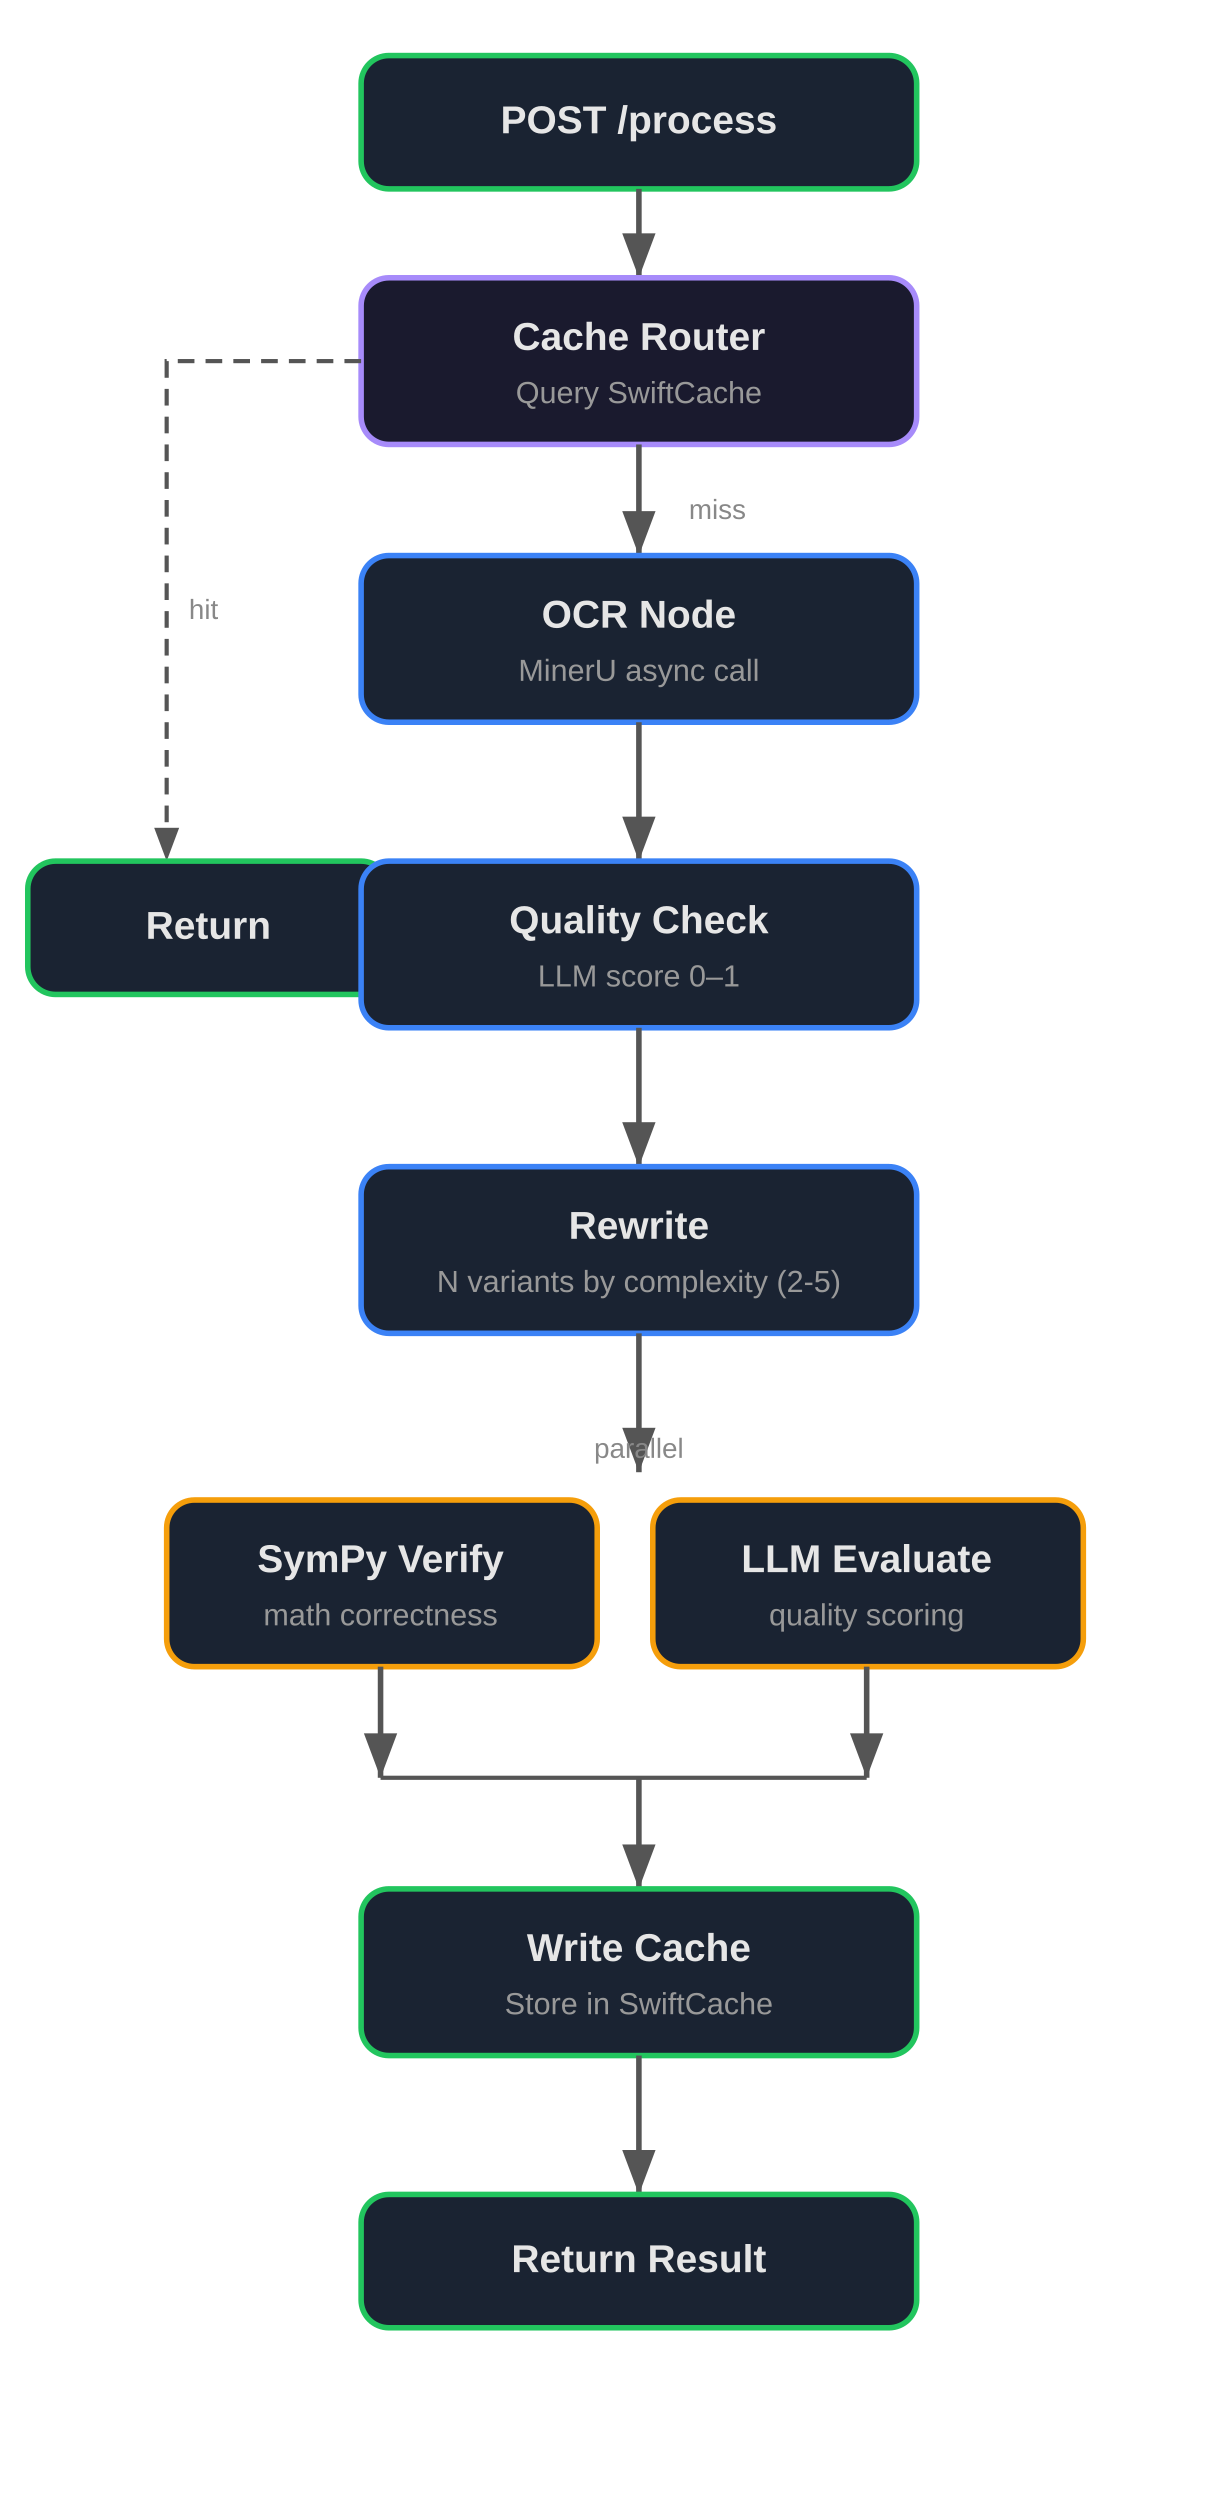
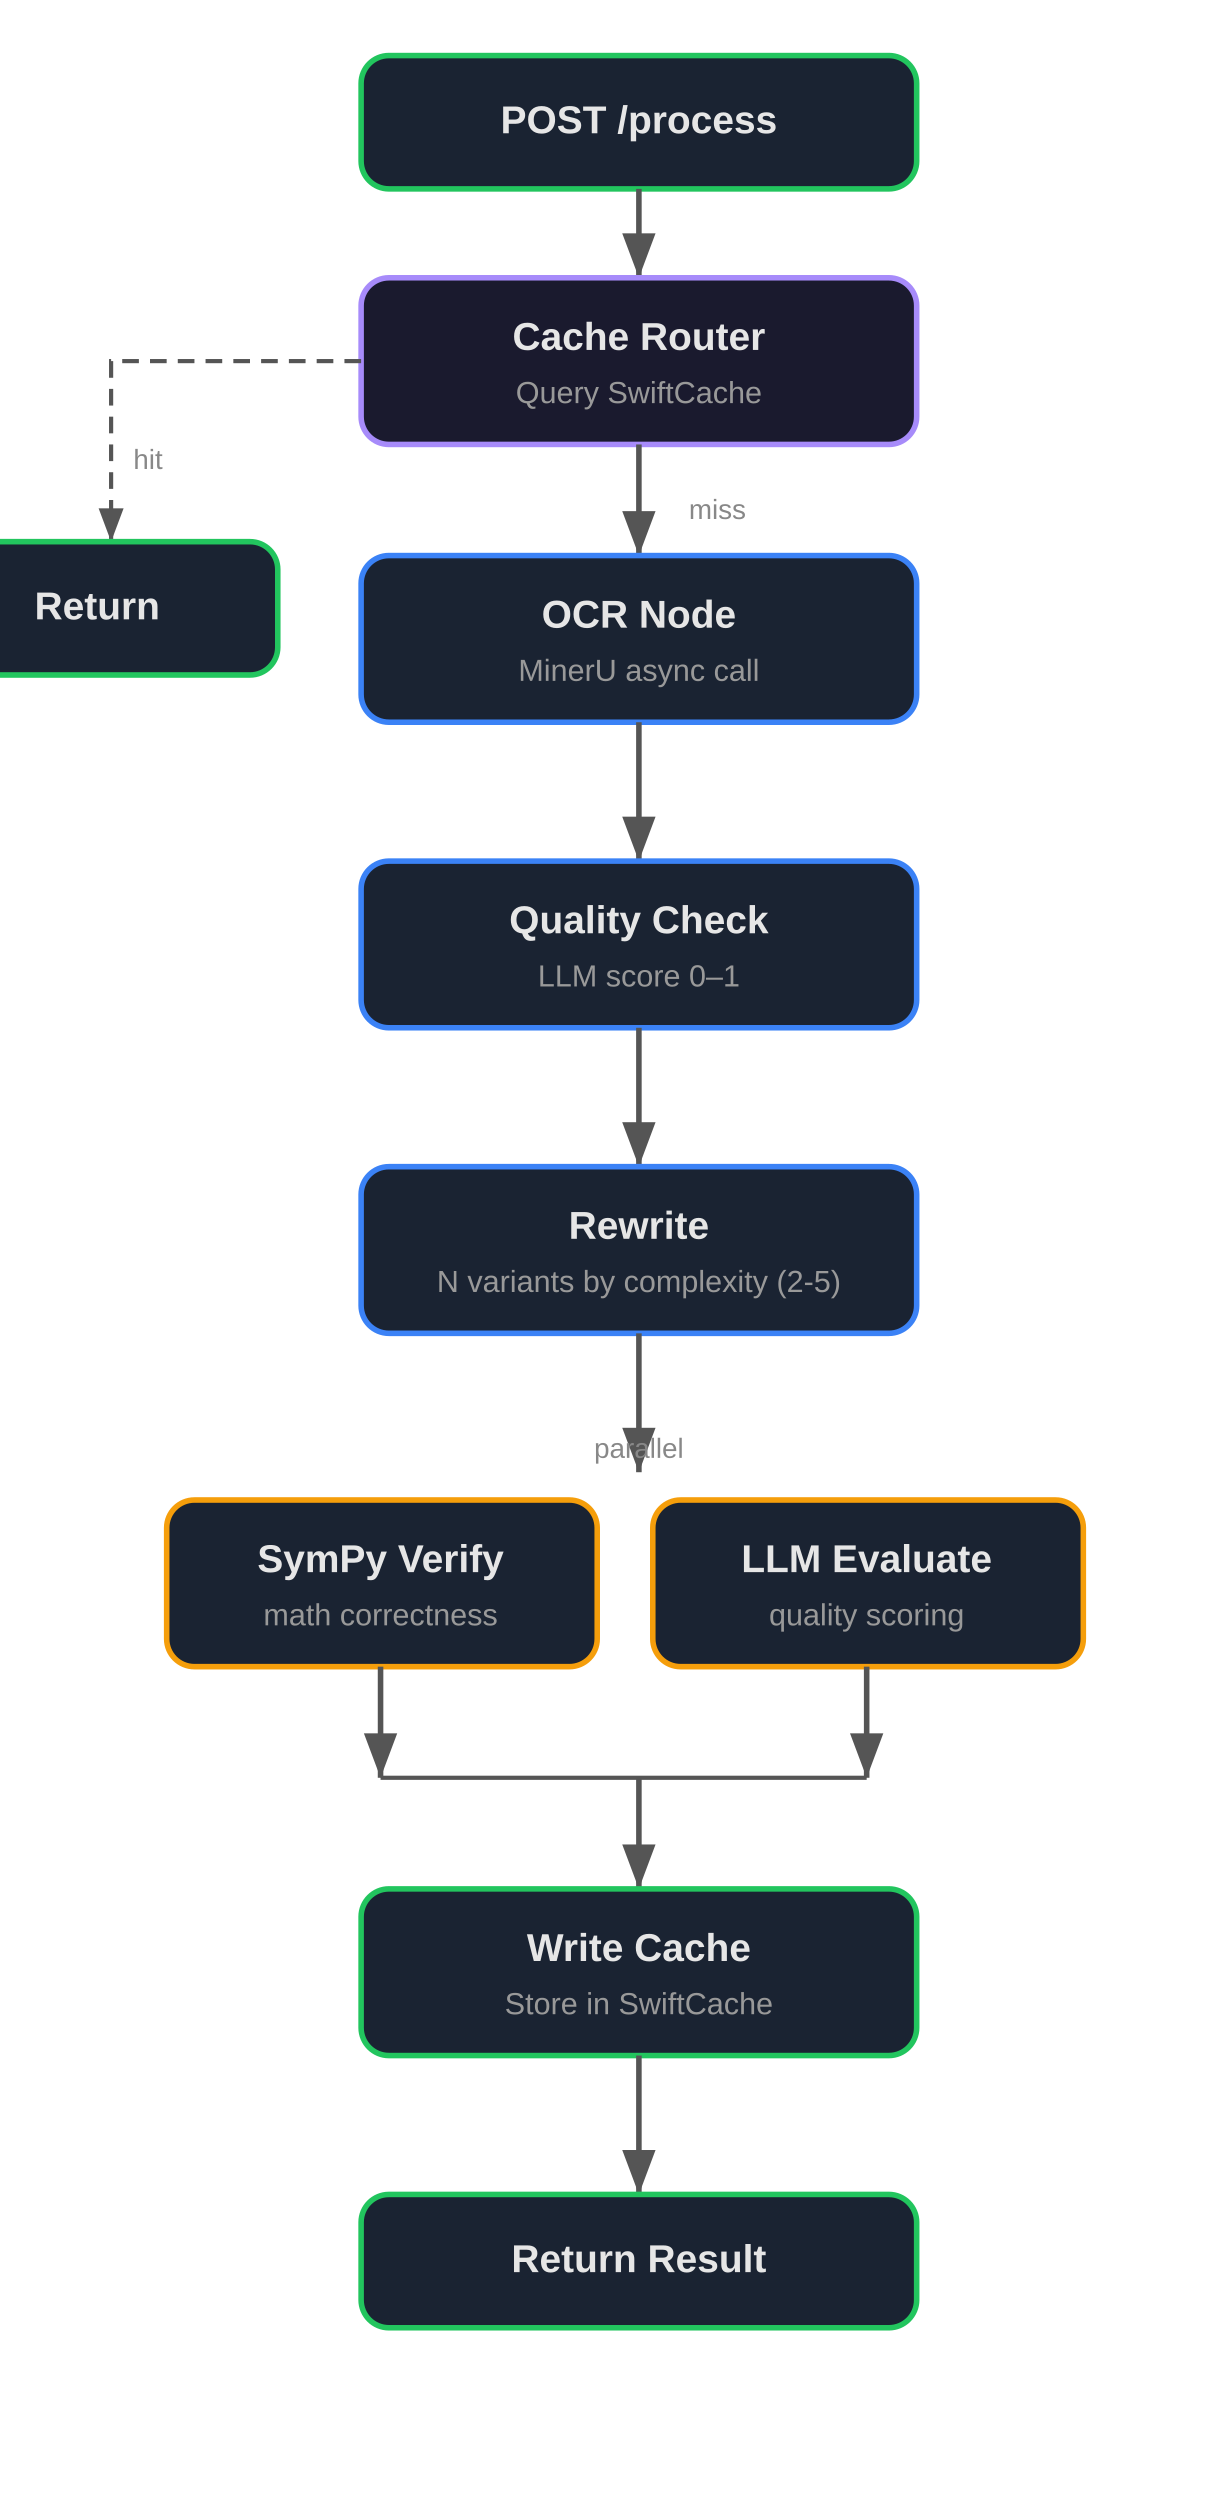
<svg xmlns="http://www.w3.org/2000/svg" width="440" height="900" viewBox="0 0 440 900">
  <style>
    text { font-family: -apple-system, "Helvetica Neue", Arial, sans-serif; }
    .node { rx: 10; ry: 10; }
    .label { fill: #e6e6e6; font-size: 14px; font-weight: 600; text-anchor: middle; dominant-baseline: middle; }
    .sub { fill: #999; font-size: 11px; text-anchor: middle; dominant-baseline: middle; }
    .arrow { stroke: #555; stroke-width: 2; fill: none; marker-end: url(#arrowhead); }
    .branch { stroke: #555; stroke-width: 1.5; stroke-dasharray: 6,4; fill: none; marker-end: url(#arrowhead); }
    .branch-label { fill: #888; font-size: 10px; dominant-baseline: middle; }
  </style>
  <defs>
    <marker id="arrowhead" markerWidth="8" markerHeight="6" refX="8" refY="3" orient="auto">
      <polygon points="0 0, 8 3, 0 6" fill="#555" />
    </marker>
  </defs>
  <rect x="130" y="20" width="200" height="48" class="node" fill="#1a2332" stroke="#22c55e" stroke-width="2" />
  <text x="230" y="44" class="label">POST /process</text>
  <line x1="230" y1="68" x2="230" y2="100" class="arrow" />
  <rect x="130" y="100" width="200" height="60" class="node" fill="#1a1a2e" stroke="#a78bfa" stroke-width="2" />
  <text x="230" y="122" class="label" fill="#a78bfa">Cache Router</text>
  <text x="230" y="142" class="sub">Query SwiftCache</text>
-   <path d="M 130,130 L 60,130 L 60,310" class="branch" />
-   <text x="68" y="220" class="branch-label" text-anchor="start">hit</text>
-   <rect x="10" y="310" width="130" height="48" class="node" fill="#1a2332" stroke="#22c55e" stroke-width="2" />
-   <text x="75" y="334" class="label" fill="#22c55e">Return</text>
+   <path d="M 130,130 L 40,130 L 40,195" class="branch" />
+   <text x="48" y="166" class="branch-label" text-anchor="start">hit</text>
+   <rect x="-30" y="195" width="130" height="48" class="node" fill="#1a2332" stroke="#22c55e" stroke-width="2" />
+   <text x="35" y="219" class="label" fill="#22c55e">Return</text>
  <line x1="230" y1="160" x2="230" y2="200" class="arrow" />
  <text x="248" y="184" class="branch-label" text-anchor="start">miss</text>
  <rect x="130" y="200" width="200" height="60" class="node" fill="#1a2332" stroke="#3b82f6" stroke-width="2" />
  <text x="230" y="222" class="label" fill="#3b82f6">OCR Node</text>
  <text x="230" y="242" class="sub">MinerU async call</text>
  <line x1="230" y1="260" x2="230" y2="310" class="arrow" />
  <rect x="130" y="310" width="200" height="60" class="node" fill="#1a2332" stroke="#3b82f6" stroke-width="2" />
  <text x="230" y="332" class="label" fill="#3b82f6">Quality Check</text>
  <text x="230" y="352" class="sub">LLM score 0–1</text>
  <line x1="230" y1="370" x2="230" y2="420" class="arrow" />
  <rect x="130" y="420" width="200" height="60" class="node" fill="#1a2332" stroke="#3b82f6" stroke-width="2" />
  <text x="230" y="442" class="label" fill="#3b82f6">Rewrite</text>
  <text x="230" y="462" class="sub">N variants by complexity (2-5)</text>
  <line x1="230" y1="480" x2="230" y2="530" class="arrow" />
  <text x="230" y="522" class="branch-label" text-anchor="middle">parallel</text>
  <rect x="60" y="540" width="155" height="60" class="node" fill="#1a2332" stroke="#f59e0b" stroke-width="2" />
  <text x="137" y="562" class="label" fill="#f59e0b">SymPy Verify</text>
  <text x="137" y="582" class="sub">math correctness</text>
  <rect x="235" y="540" width="155" height="60" class="node" fill="#1a2332" stroke="#f59e0b" stroke-width="2" />
  <text x="312" y="562" class="label" fill="#f59e0b">LLM Evaluate</text>
  <text x="312" y="582" class="sub">quality scoring</text>
  <line x1="137" y1="600" x2="137" y2="640" class="arrow" />
  <line x1="312" y1="600" x2="312" y2="640" class="arrow" />
  <line x1="137" y1="640" x2="312" y2="640" stroke="#555" stroke-width="1.5" />
  <line x1="230" y1="640" x2="230" y2="680" class="arrow" />
  <rect x="130" y="680" width="200" height="60" class="node" fill="#1a2332" stroke="#22c55e" stroke-width="2" />
  <text x="230" y="702" class="label" fill="#22c55e">Write Cache</text>
  <text x="230" y="722" class="sub">Store in SwiftCache</text>
  <line x1="230" y1="740" x2="230" y2="790" class="arrow" />
  <rect x="130" y="790" width="200" height="48" class="node" fill="#1a2332" stroke="#22c55e" stroke-width="2" />
  <text x="230" y="814" class="label" fill="#22c55e">Return Result</text>
</svg>
